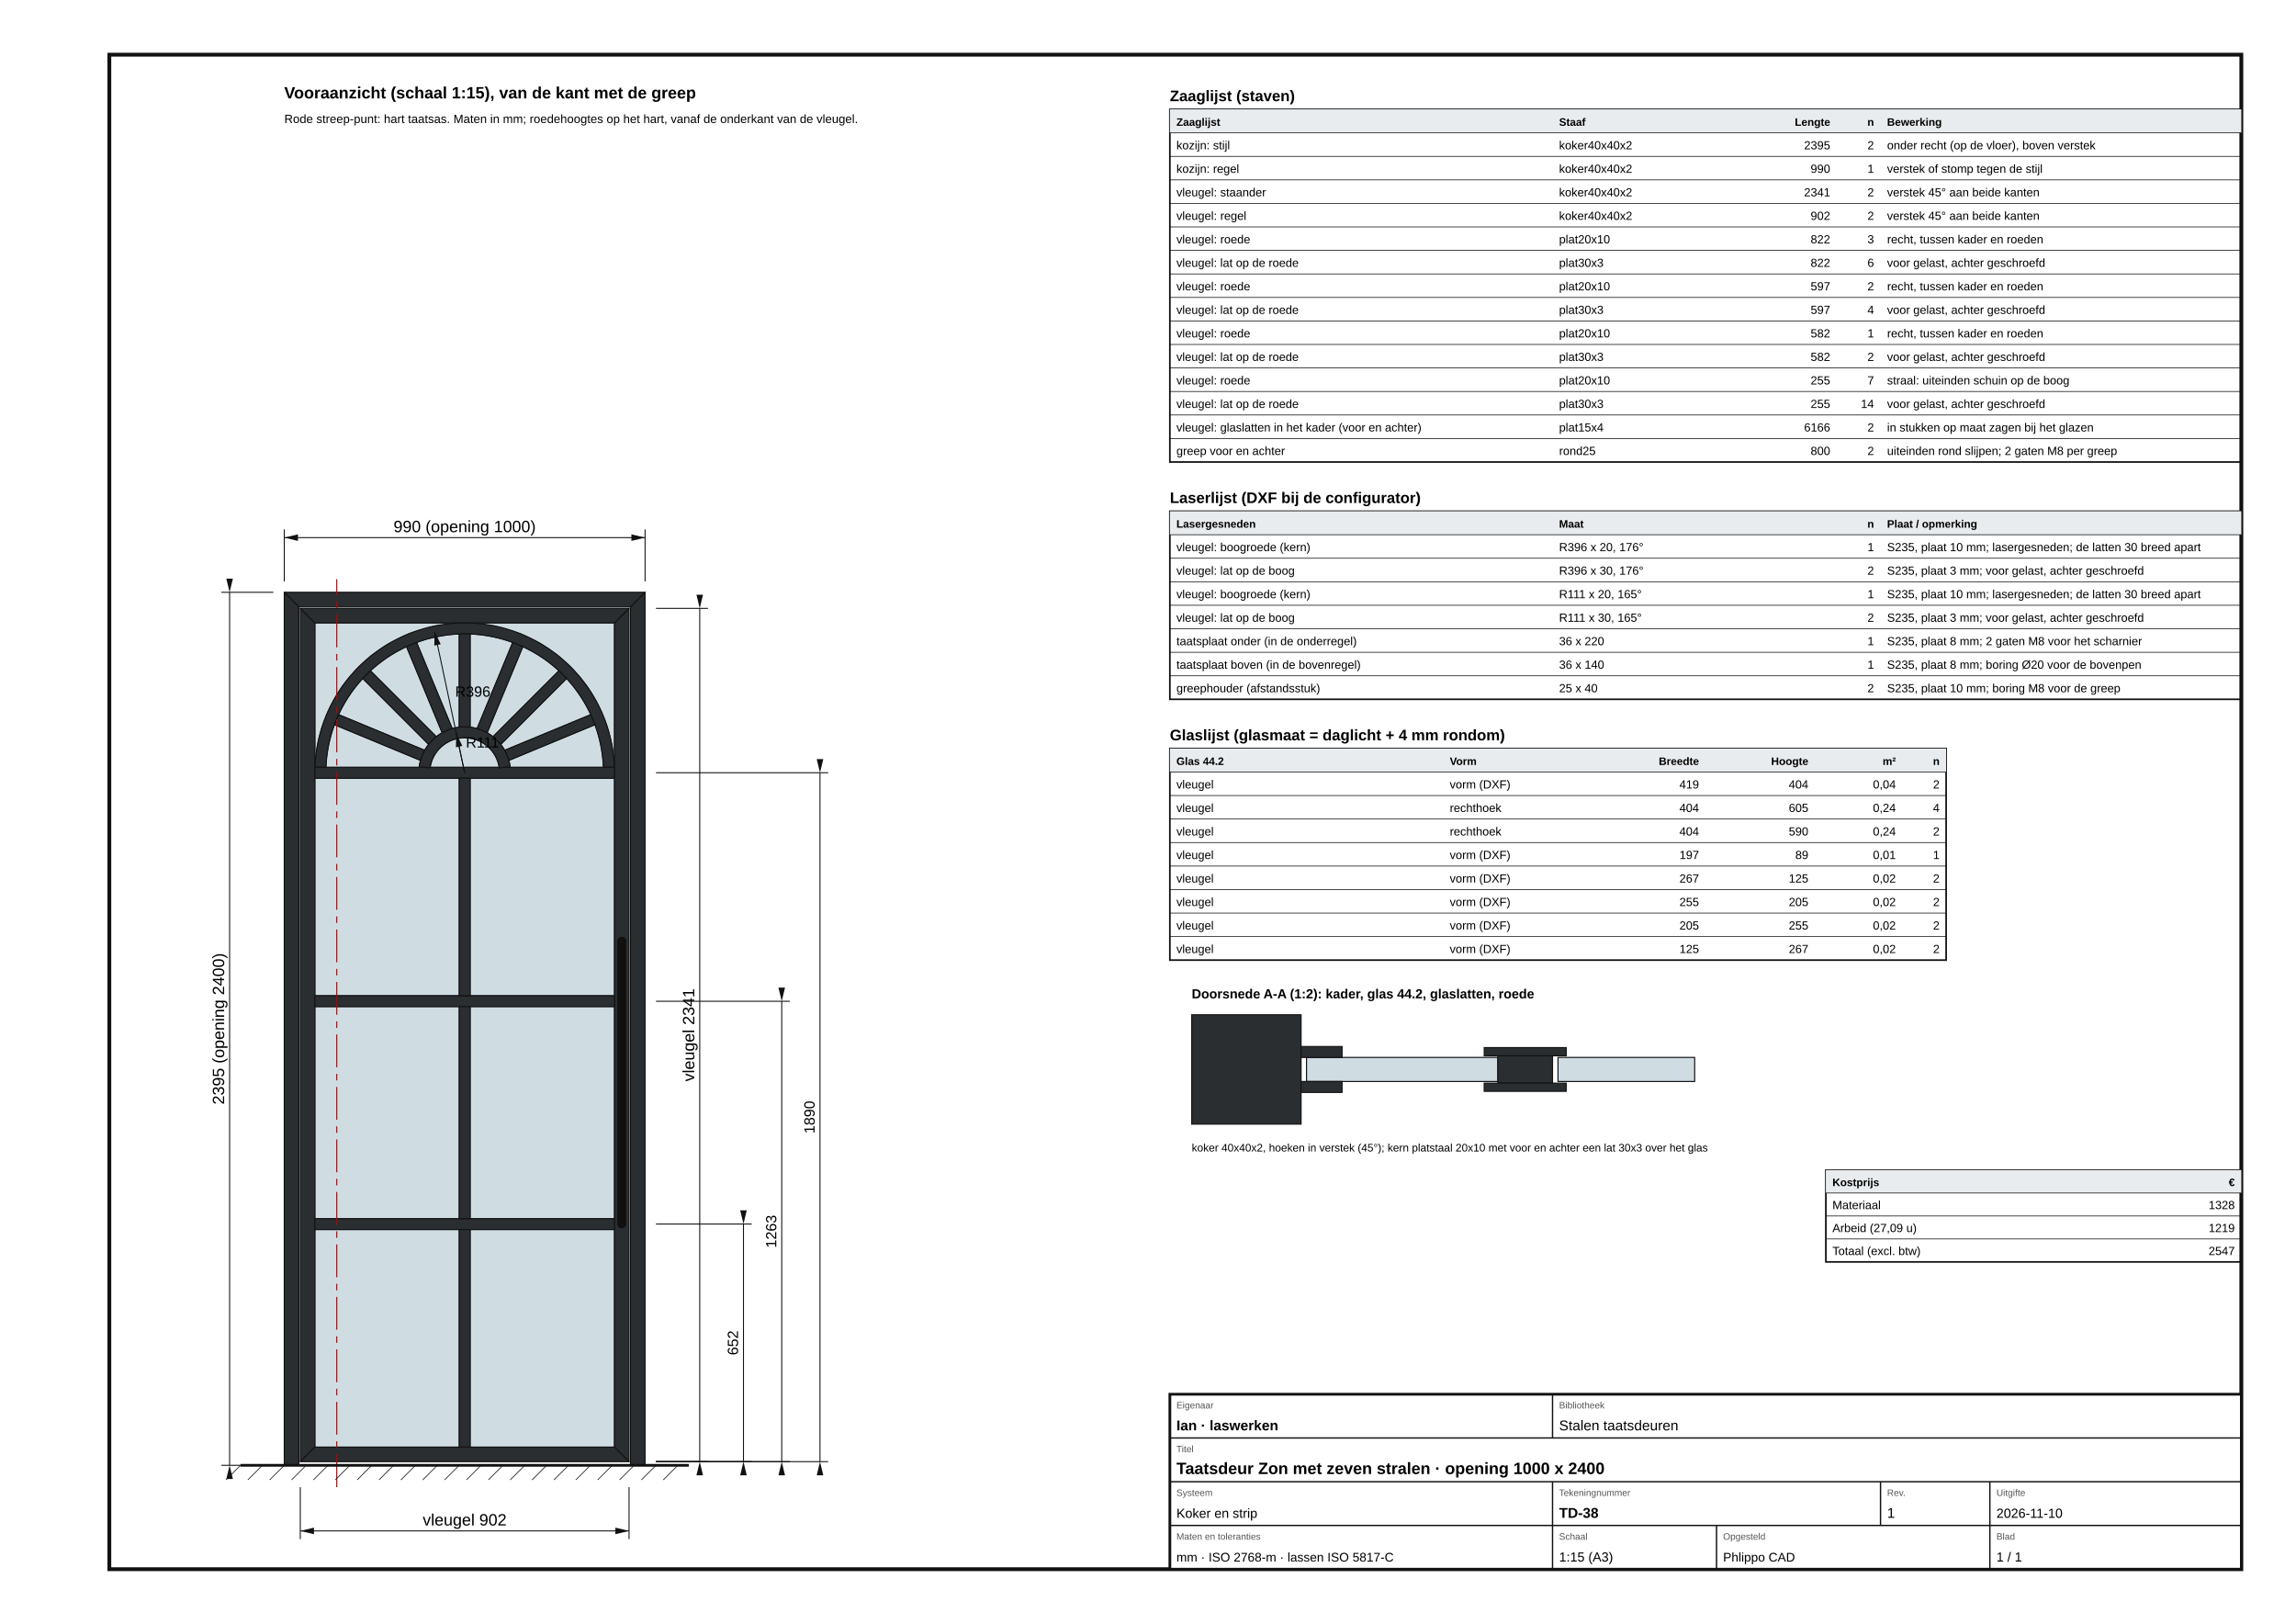
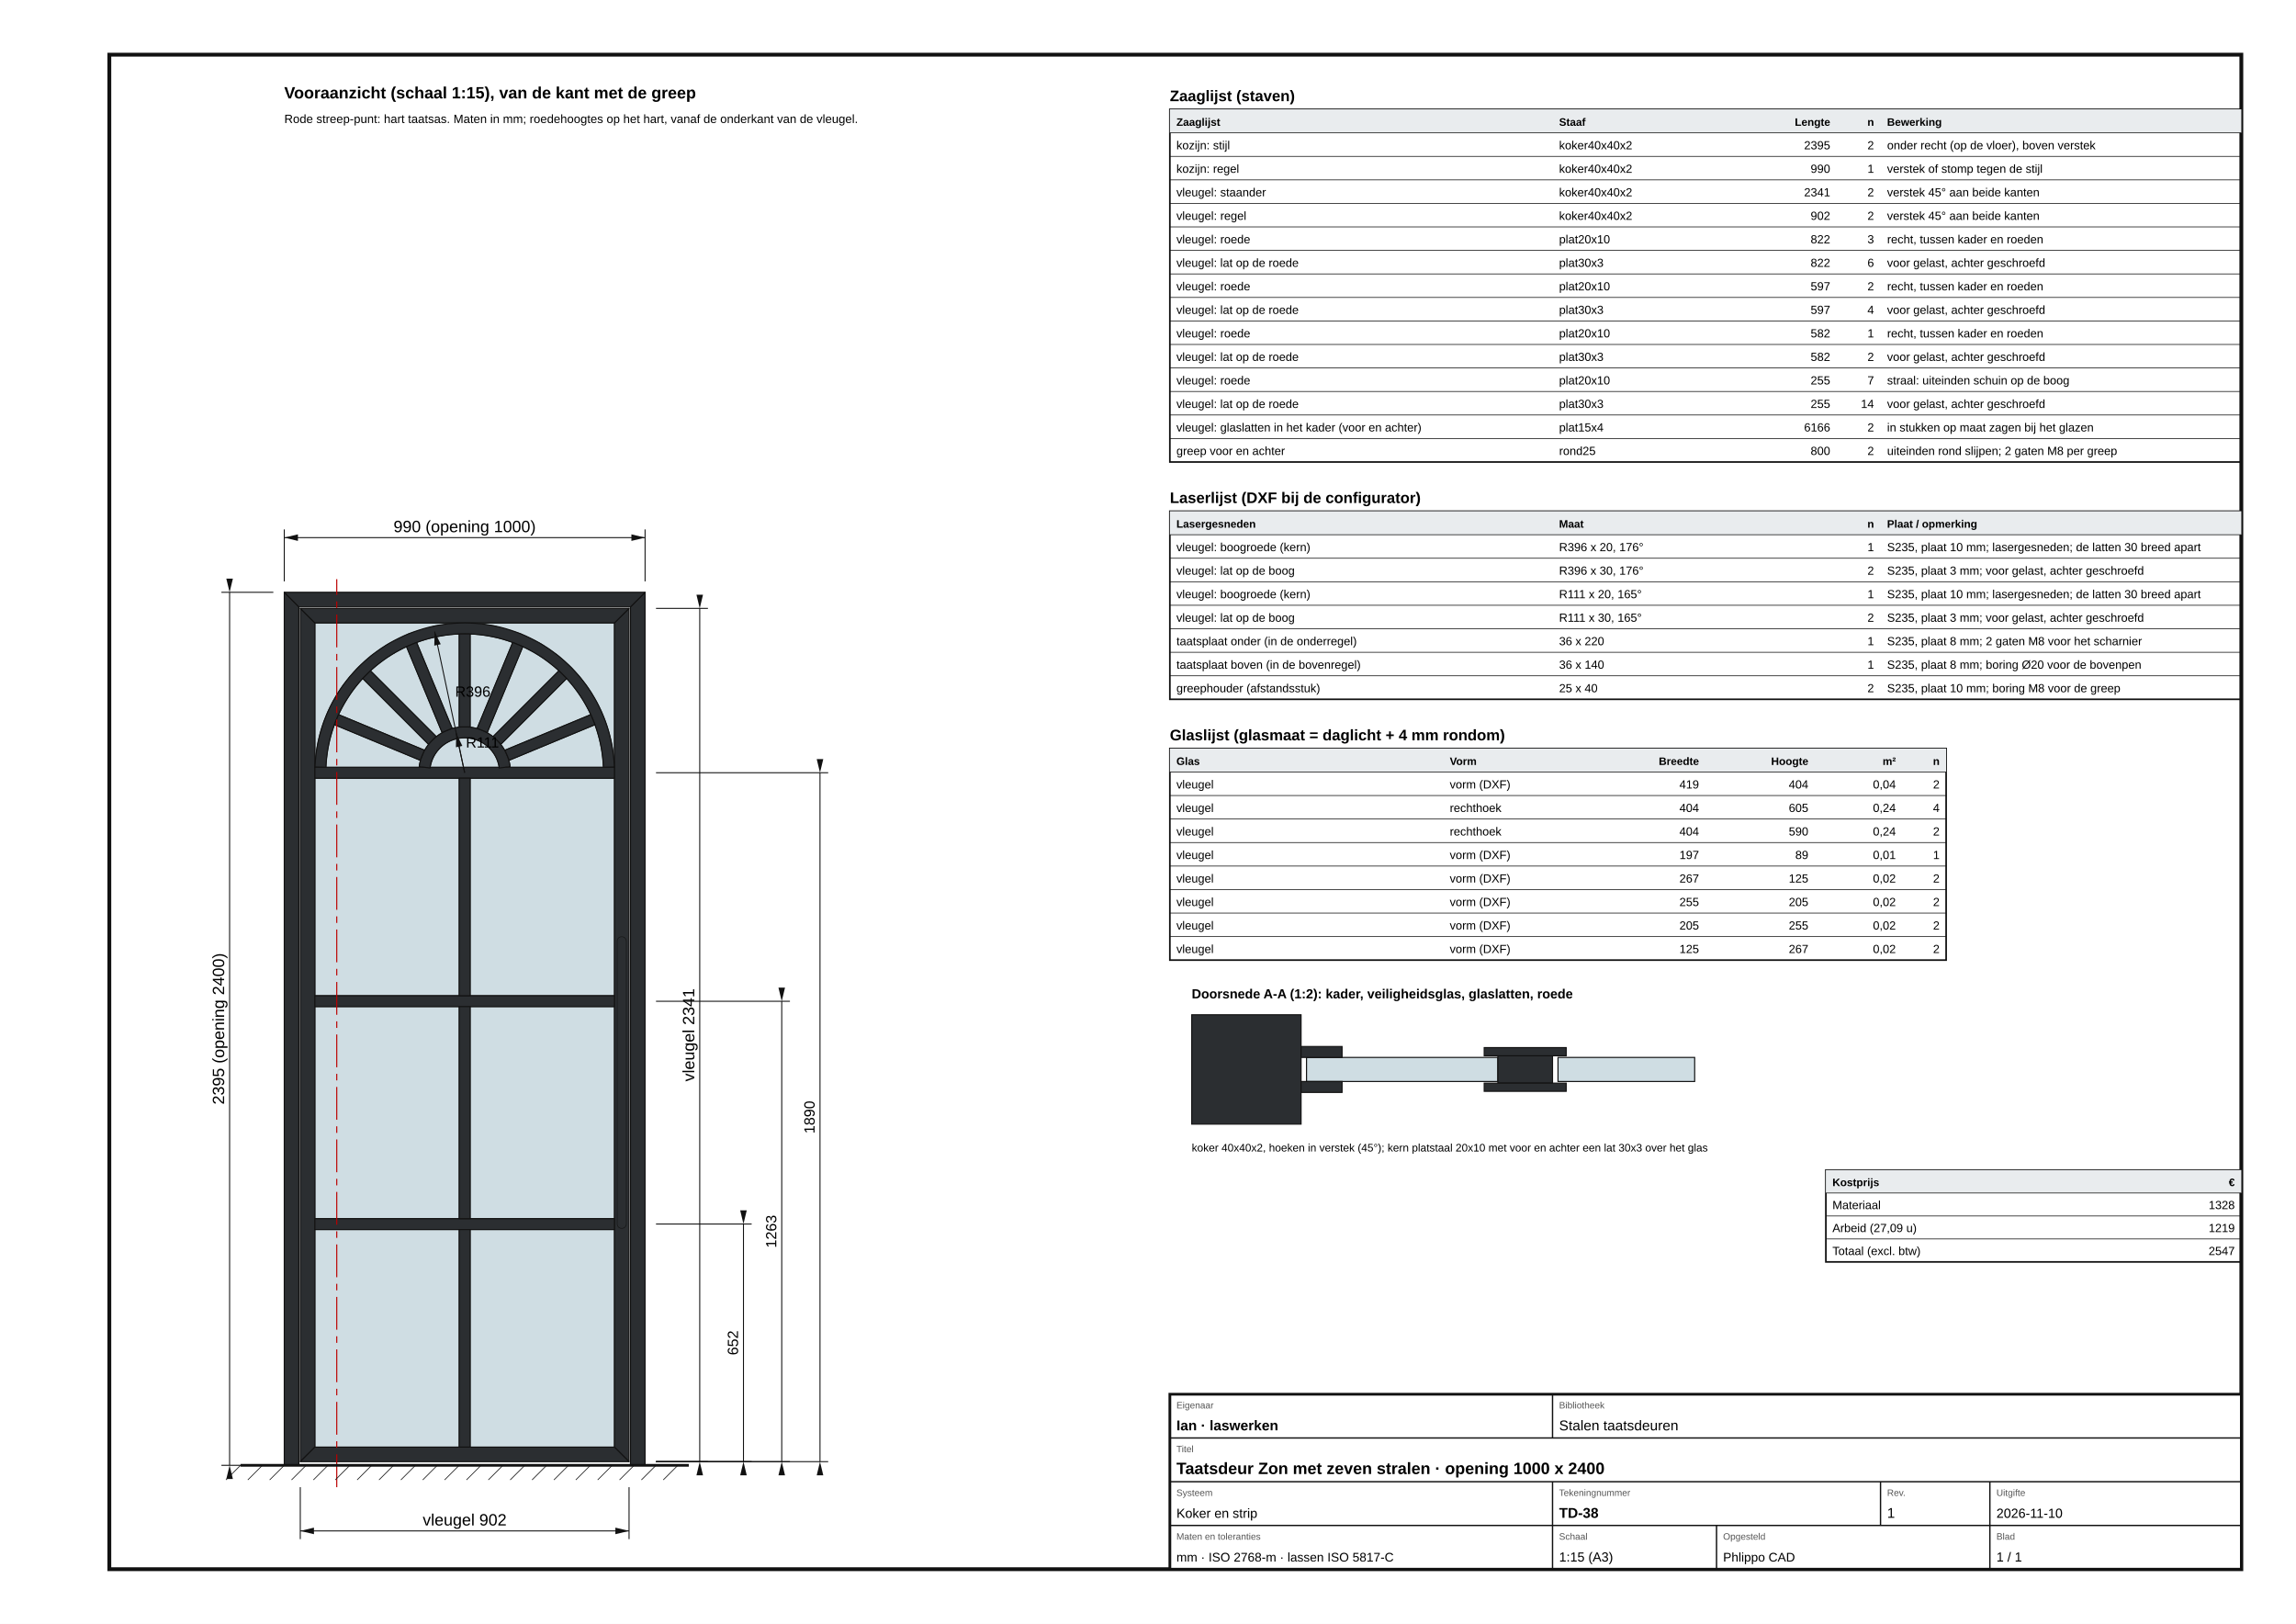
<svg xmlns="http://www.w3.org/2000/svg" viewBox="0 0 420 297" width="420mm" height="297mm" font-family="Arial, Helvetica, sans-serif">
  <rect width="420" height="297" fill="#fff" />
  <rect x="20" y="10" width="390" height="277" fill="none" stroke="#111" stroke-width="0.7" />
  <polygon points="57.6,140.33 57.62,140.33 57.89,137.35 57.91,137.23 57.93,137.1 57.95,136.97 57.97,136.83 58,136.68 58.03,136.52 58.06,136.34 58.09,136.16 58.13,135.96 58.18,135.74 58.23,135.51 58.28,135.26 58.35,134.99 58.42,134.69 58.5,134.36 58.6,134 58.71,133.6 58.85,133.16 59.01,132.67 59.2,132.12 59.43,131.5 59.71,130.79 60.06,130 60.49,129.08 61.05,128.03 61.76,126.81 62.7,125.41 63.95,123.79 65.63,121.96 67.88,119.94 70.9,117.84 74.82,115.89 79.63,114.47 85,113.93 57.6,113.93" fill="#cfdde3" stroke="#111" stroke-width="0.15" stroke-linejoin="round" />
  <polygon points="85,113.93 90.37,114.47 95.18,115.89 99.1,117.84 102.12,119.94 104.37,121.96 106.05,123.79 107.3,125.41 108.24,126.81 108.95,128.03 109.51,129.08 109.94,130 110.29,130.79 110.57,131.5 110.8,132.12 110.99,132.67 111.15,133.16 111.29,133.6 111.4,134 111.5,134.36 111.58,134.69 111.65,134.99 111.72,135.26 111.77,135.51 111.82,135.74 111.87,135.96 111.91,136.16 111.94,136.34 111.97,136.52 112,136.68 112.03,136.83 112.05,136.97 112.07,137.1 112.09,137.23 112.11,137.35 112.38,140.33 112.4,140.33 112.4,113.93" fill="#cfdde3" stroke="#111" stroke-width="0.15" stroke-linejoin="round" />
  <polygon points="57.6,264.67 84,264.67 84,224.89 57.6,224.89" fill="#cfdde3" stroke="#111" stroke-width="0.15" stroke-linejoin="round" />
  <polygon points="86,264.67 112.4,264.67 112.4,224.89 86,224.89" fill="#cfdde3" stroke="#111" stroke-width="0.15" stroke-linejoin="round" />
  <polygon points="57.6,222.89 84,222.89 84,184.11 57.6,184.11" fill="#cfdde3" stroke="#111" stroke-width="0.15" stroke-linejoin="round" />
  <polygon points="86,222.89 112.4,222.89 112.4,184.11 86,184.11" fill="#cfdde3" stroke="#111" stroke-width="0.15" stroke-linejoin="round" />
  <polygon points="57.6,182.11 84,182.11 84,142.33 57.6,142.33" fill="#cfdde3" stroke="#111" stroke-width="0.15" stroke-linejoin="round" />
  <polygon points="86,182.11 112.4,182.11 112.4,142.33 86,142.33" fill="#cfdde3" stroke="#111" stroke-width="0.15" stroke-linejoin="round" />
  <polygon points="90.36,137.85 90.27,137.71 90.17,137.58 90.07,137.44 89.97,137.31 89.86,137.18 89.75,137.06 89.64,136.93 89.52,136.81 89.4,136.7 89.28,136.58 89.15,136.47 89.02,136.37 88.89,136.26 88.76,136.16 88.62,136.07 88.48,135.97 88.34,135.88 88.2,135.8 88.05,135.72 87.9,135.64 87.75,135.56 87.6,135.49 87.45,135.43 87.29,135.37 87.13,135.31 86.98,135.25 86.82,135.2 86.65,135.16 86.49,135.12 86.33,135.08 86.16,135.05 86,135.02 85.83,135 85.67,134.98 85.5,134.96 85.33,134.95 85.17,134.94 85,134.94 84.83,134.94 84.67,134.95 84.5,134.96 84.33,134.98 84.17,135 84,135.02 83.84,135.05 83.67,135.08 83.51,135.12 83.35,135.16 83.18,135.2 83.02,135.25 82.87,135.31 82.71,135.37 82.55,135.43 82.4,135.49 82.25,135.56 82.1,135.64 81.95,135.72 81.8,135.8 81.66,135.88 81.52,135.97 81.38,136.07 81.24,136.16 81.11,136.26 80.98,136.37 80.85,136.47 80.72,136.58 80.6,136.7 80.48,136.81 80.36,136.93 80.25,137.06 80.14,137.18 80.03,137.31 79.93,137.44 79.83,137.58 79.73,137.71 79.64,137.85 79.55,137.99 79.46,138.14 79.38,138.28 79.3,138.43 79.23,138.58 79.16,138.73 79.09,138.89 79.03,139.04 78.97,139.2 78.92,139.36 78.87,139.52 78.83,139.68 78.78,139.84 78.75,140 78.72,140.17 78.69,140.33 91.31,140.33 91.28,140.17 91.25,140 91.22,139.84 91.17,139.68 91.13,139.52 91.08,139.36 91.03,139.2 90.97,139.04 90.91,138.89 90.84,138.73 90.77,138.58 90.7,138.43 90.62,138.28 90.54,138.14 90.45,137.99" fill="#cfdde3" stroke="#111" stroke-width="0.15" stroke-linejoin="round" />
  <polygon points="109.53,134.76 109.35,134.12 109.16,133.48 108.94,132.85 108.83,132.55 93.16,139.04 93.08,139.08 93.14,139.28 93.15,139.32 93.15,139.35 93.16,139.39 93.17,139.43 93.18,139.48 93.2,139.53 93.21,139.58 93.22,139.64 93.23,139.7 93.24,139.76 93.25,139.81 93.26,139.86 93.27,139.91 93.28,139.96 93.29,140 93.29,140.04 93.3,140.08 93.3,140.12 93.33,140.32 93.42,140.33 110.38,140.33 110.37,140 110.32,139.34 110.26,138.68 110.18,138.02 110.09,137.36 109.97,136.7 109.84,136.05 109.7,135.4" fill="#cfdde3" stroke="#111" stroke-width="0.15" stroke-linejoin="round" />
  <polygon points="105.93,126.95 105.55,126.4 105.15,125.87 104.74,125.35 104.31,124.84 103.88,124.34 103.65,124.1 91.66,136.09 91.61,136.16 91.73,136.32 91.75,136.35 91.78,136.38 91.8,136.42 91.83,136.45 91.85,136.49 91.88,136.53 91.91,136.57 91.94,136.62 91.98,136.67 92.01,136.72 92.04,136.77 92.07,136.81 92.1,136.86 92.12,136.9 92.15,136.93 92.17,136.97 92.19,137 92.21,137.03 92.31,137.21 92.4,137.19 108.06,130.7 107.93,130.4 107.63,129.8 107.32,129.21 107,128.63 106.66,128.06 106.3,127.5" fill="#cfdde3" stroke="#111" stroke-width="0.15" stroke-linejoin="round" />
  <polygon points="98.83,120.03 98.27,119.68 97.7,119.34 97.12,119.01 96.53,118.7 95.93,118.41 95.64,118.27 89.15,133.94 89.12,134.02 89.3,134.13 89.33,134.15 89.37,134.17 89.4,134.19 89.44,134.21 89.48,134.24 89.52,134.26 89.56,134.29 89.61,134.32 89.66,134.36 89.71,134.39 89.76,134.42 89.8,134.45 89.84,134.48 89.88,134.51 89.92,134.53 89.95,134.56 89.98,134.58 90.01,134.6 90.17,134.73 90.25,134.67 102.24,122.68 102,122.46 101.5,122.02 100.98,121.59 100.46,121.18 99.93,120.78 99.39,120.4" fill="#cfdde3" stroke="#111" stroke-width="0.15" stroke-linejoin="round" />
  <polygon points="89.63,116.36 88.97,116.25 88.32,116.15 87.66,116.07 86.99,116.01 86.33,115.97 86,115.96 86,132.91 86.01,133 86.22,133.03 86.25,133.04 86.29,133.04 86.33,133.05 86.37,133.05 86.42,133.06 86.47,133.07 86.52,133.08 86.58,133.09 86.64,133.1 86.7,133.11 86.75,133.13 86.81,133.14 86.85,133.15 86.9,133.16 86.94,133.17 86.98,133.18 87.02,133.19 87.05,133.2 87.25,133.25 87.3,133.17 93.79,117.5 93.48,117.39 92.85,117.18 92.21,116.98 91.57,116.8 90.93,116.64 90.28,116.49" fill="#cfdde3" stroke="#111" stroke-width="0.15" stroke-linejoin="round" />
  <polygon points="79.72,116.49 79.07,116.64 78.43,116.8 77.79,116.98 77.15,117.18 76.52,117.39 76.21,117.5 82.7,133.17 82.75,133.25 82.95,133.2 82.98,133.19 83.02,133.18 83.06,133.17 83.1,133.16 83.15,133.15 83.19,133.14 83.25,133.13 83.3,133.11 83.36,133.1 83.42,133.09 83.48,133.08 83.53,133.07 83.58,133.06 83.63,133.05 83.67,133.05 83.71,133.04 83.75,133.04 83.78,133.03 83.99,133 84,132.91 84,115.96 83.67,115.97 83.01,116.01 82.34,116.07 81.68,116.15 81.03,116.25 80.37,116.36" fill="#cfdde3" stroke="#111" stroke-width="0.15" stroke-linejoin="round" />
  <polygon points="70.61,120.4 70.07,120.78 69.54,121.18 69.02,121.59 68.5,122.02 68,122.46 67.76,122.68 79.75,134.67 79.83,134.73 79.99,134.6 80.02,134.58 80.05,134.56 80.08,134.53 80.12,134.51 80.16,134.48 80.2,134.45 80.24,134.42 80.29,134.39 80.34,134.36 80.39,134.32 80.44,134.29 80.48,134.26 80.52,134.24 80.56,134.21 80.6,134.19 80.63,134.17 80.67,134.15 80.7,134.13 80.88,134.02 80.85,133.94 74.36,118.27 74.07,118.41 73.47,118.7 72.88,119.01 72.3,119.34 71.73,119.68 71.17,120.03" fill="#cfdde3" stroke="#111" stroke-width="0.15" stroke-linejoin="round" />
  <polygon points="63.7,127.5 63.34,128.06 63,128.63 62.68,129.21 62.37,129.8 62.07,130.4 61.94,130.7 77.6,137.19 77.69,137.21 77.79,137.03 77.81,137 77.83,136.97 77.85,136.93 77.88,136.9 77.9,136.86 77.93,136.81 77.96,136.77 77.99,136.72 78.02,136.67 78.06,136.62 78.09,136.57 78.12,136.53 78.15,136.49 78.17,136.45 78.2,136.42 78.22,136.38 78.25,136.35 78.27,136.32 78.39,136.16 78.34,136.09 66.35,124.1 66.12,124.34 65.69,124.84 65.26,125.35 64.85,125.87 64.45,126.4 64.07,126.95" fill="#cfdde3" stroke="#111" stroke-width="0.15" stroke-linejoin="round" />
  <polygon points="60.03,136.7 59.91,137.36 59.82,138.02 59.74,138.68 59.68,139.34 59.63,140 59.62,140.33 76.58,140.33 76.67,140.32 76.7,140.12 76.7,140.08 76.71,140.04 76.71,140 76.72,139.96 76.73,139.91 76.74,139.86 76.75,139.81 76.76,139.76 76.77,139.7 76.78,139.64 76.79,139.58 76.8,139.53 76.82,139.48 76.83,139.43 76.84,139.39 76.85,139.35 76.85,139.32 76.86,139.28 76.92,139.08 76.84,139.04 61.17,132.55 61.06,132.85 60.84,133.48 60.65,134.12 60.47,134.76 60.3,135.4 60.16,136.05" fill="#cfdde3" stroke="#111" stroke-width="0.15" stroke-linejoin="round" />
  <polygon points="52,268 52,108.33 54.67,111 54.67,268" fill="#2b2e31" stroke="#111" stroke-width="0.2" stroke-linejoin="round" />
  <polygon points="115.33,268 115.33,111 118,108.33 118,268" fill="#2b2e31" stroke="#111" stroke-width="0.2" stroke-linejoin="round" />
  <polygon points="52,108.33 118,108.33 115.33,111 54.67,111" fill="#2b2e31" stroke="#111" stroke-width="0.2" stroke-linejoin="round" />
  <polygon points="54.93,267.33 54.93,111.27 57.6,113.93 57.6,264.67" fill="#2b2e31" stroke="#111" stroke-width="0.2" stroke-linejoin="round" />
  <polygon points="112.4,264.67 112.4,113.93 115.07,111.27 115.07,267.33" fill="#2b2e31" stroke="#111" stroke-width="0.2" stroke-linejoin="round" />
  <polygon points="57.6,264.67 112.4,264.67 115.07,267.33 54.93,267.33" fill="#2b2e31" stroke="#111" stroke-width="0.2" stroke-linejoin="round" />
  <polygon points="54.93,111.27 115.07,111.27 112.4,113.93 57.6,113.93" fill="#2b2e31" stroke="#111" stroke-width="0.2" stroke-linejoin="round" />
  <polygon points="112.38,140.3 112.33,139.34 112.24,138.39 112.12,137.44 111.97,136.5 111.79,135.57 111.57,134.64 111.32,133.71 111.04,132.8 110.73,131.9 110.38,131.01 110.01,130.13 109.6,129.27 109.17,128.42 108.7,127.59 108.21,126.77 107.69,125.97 107.14,125.19 106.56,124.43 105.96,123.69 105.33,122.97 104.68,122.27 104,121.6 103.31,120.95 102.58,120.32 101.84,119.72 101.08,119.15 100.3,118.6 99.49,118.08 98.68,117.59 97.84,117.13 96.99,116.7 96.12,116.29 95.25,115.92 94.35,115.58 93.45,115.27 92.54,114.99 91.62,114.74 90.69,114.53 89.75,114.35 88.81,114.2 87.86,114.08 86.91,114 85.95,113.95 85,113.93 84.05,113.95 83.09,114 82.14,114.08 81.19,114.2 80.25,114.35 79.31,114.53 78.38,114.74 77.46,114.99 76.55,115.27 75.65,115.58 74.75,115.92 73.88,116.29 73.01,116.7 72.16,117.13 71.32,117.59 70.51,118.08 69.7,118.6 68.92,119.15 68.16,119.72 67.42,120.32 66.69,120.95 66,121.6 65.32,122.27 64.67,122.97 64.04,123.69 63.44,124.43 62.86,125.19 62.31,125.97 61.79,126.77 61.3,127.59 60.83,128.42 60.4,129.27 59.99,130.13 59.62,131.01 59.27,131.9 58.96,132.8 58.68,133.71 58.43,134.64 58.21,135.57 58.03,136.5 57.88,137.44 57.76,138.39 57.67,139.34 57.62,140.3 59.62,140.37 59.67,139.49 59.75,138.61 59.86,137.73 60,136.85 60.17,135.99 60.37,135.13 60.6,134.27 60.86,133.43 61.15,132.59 61.47,131.76 61.82,130.95 62.19,130.15 62.6,129.36 63.03,128.59 63.49,127.83 63.97,127.09 64.48,126.37 65.01,125.66 65.57,124.97 66.15,124.31 66.76,123.66 67.38,123.04 68.03,122.43 68.7,121.85 69.39,121.3 70.1,120.77 70.82,120.26 71.56,119.78 72.32,119.32 73.1,118.9 73.89,118.49 74.69,118.12 75.5,117.78 76.33,117.46 77.17,117.17 78.01,116.91 78.87,116.68 79.73,116.49 80.6,116.32 81.47,116.18 82.35,116.07 83.23,115.99 84.12,115.95 85,115.93 85.88,115.95 86.77,115.99 87.65,116.07 88.53,116.18 89.4,116.32 90.27,116.49 91.13,116.68 91.99,116.91 92.83,117.17 93.67,117.46 94.5,117.78 95.31,118.12 96.11,118.49 96.9,118.9 97.68,119.32 98.44,119.78 99.18,120.26 99.9,120.77 100.61,121.3 101.3,121.85 101.97,122.43 102.62,123.04 103.24,123.66 103.85,124.31 104.43,124.97 104.99,125.66 105.52,126.37 106.03,127.09 106.51,127.83 106.97,128.59 107.4,129.36 107.81,130.15 108.18,130.95 108.53,131.76 108.85,132.59 109.14,133.43 109.4,134.27 109.63,135.13 109.83,135.99 110,136.85 110.14,137.73 110.25,138.61 110.33,139.49 110.38,140.37" fill="#2b2e31" stroke="#111" stroke-width="0.2" stroke-linejoin="round" />
  <polygon points="57.6,140.33 112.4,140.33 112.4,142.33 57.6,142.33" fill="#2b2e31" stroke="#111" stroke-width="0.2" stroke-linejoin="round" />
  <polygon points="57.6,222.89 112.4,222.89 112.4,224.89 57.6,224.89" fill="#2b2e31" stroke="#111" stroke-width="0.2" stroke-linejoin="round" />
  <polygon points="57.6,182.11 112.4,182.11 112.4,184.11 57.6,184.11" fill="#2b2e31" stroke="#111" stroke-width="0.2" stroke-linejoin="round" />
  <polygon points="84,264.67 84,224.89 86,224.89 86,264.67" fill="#2b2e31" stroke="#111" stroke-width="0.2" stroke-linejoin="round" />
  <polygon points="84,222.89 84,184.11 86,184.11 86,222.89" fill="#2b2e31" stroke="#111" stroke-width="0.2" stroke-linejoin="round" />
  <polygon points="84,182.11 84,142.33 86,142.33 86,182.11" fill="#2b2e31" stroke="#111" stroke-width="0.2" stroke-linejoin="round" />
  <polygon points="93.31,140.2 93.27,139.91 93.22,139.63 93.15,139.34 93.08,139.06 93,138.78 92.9,138.51 92.8,138.24 92.69,137.97 92.57,137.71 92.44,137.45 92.3,137.19 92.15,136.94 92,136.7 91.83,136.46 91.66,136.23 91.48,136 91.29,135.78 91.09,135.56 90.89,135.36 90.68,135.16 90.46,134.96 90.24,134.78 90.01,134.6 89.77,134.43 89.53,134.27 89.29,134.12 89.03,133.97 88.78,133.84 88.52,133.71 88.25,133.6 87.98,133.49 87.71,133.39 87.43,133.3 87.15,133.22 86.87,133.15 86.59,133.09 86.3,133.04 86.01,133 85.72,132.97 85.44,132.95 85.15,132.94 84.85,132.94 84.56,132.95 84.28,132.97 83.99,133 83.7,133.04 83.41,133.09 83.13,133.15 82.85,133.22 82.57,133.3 82.29,133.39 82.02,133.49 81.75,133.6 81.48,133.71 81.22,133.84 80.97,133.97 80.71,134.12 80.47,134.27 80.23,134.43 79.99,134.6 79.76,134.78 79.54,134.96 79.32,135.16 79.11,135.36 78.91,135.56 78.71,135.78 78.52,136 78.34,136.23 78.17,136.46 78,136.7 77.85,136.94 77.7,137.19 77.56,137.45 77.43,137.71 77.31,137.97 77.2,138.24 77.1,138.51 77,138.78 76.92,139.06 76.85,139.34 76.78,139.63 76.73,139.91 76.69,140.2 78.67,140.47 78.7,140.25 78.74,140.03 78.79,139.82 78.85,139.6 78.91,139.39 78.98,139.18 79.06,138.98 79.14,138.77 79.24,138.57 79.33,138.37 79.44,138.18 79.55,137.99 79.67,137.8 79.8,137.62 79.93,137.44 80.07,137.27 80.21,137.1 80.36,136.94 80.51,136.78 80.67,136.63 80.84,136.48 81.01,136.34 81.18,136.21 81.36,136.08 81.55,135.95 81.74,135.84 81.93,135.73 82.12,135.63 82.32,135.53 82.52,135.44 82.73,135.36 82.94,135.28 83.15,135.22 83.36,135.16 83.58,135.1 83.79,135.06 84.01,135.02 84.23,134.99 84.45,134.97 84.67,134.95 84.89,134.94 85.11,134.94 85.33,134.95 85.55,134.97 85.77,134.99 85.99,135.02 86.21,135.06 86.42,135.1 86.64,135.16 86.85,135.22 87.06,135.28 87.27,135.36 87.48,135.44 87.68,135.53 87.88,135.63 88.07,135.73 88.26,135.84 88.45,135.95 88.64,136.08 88.82,136.21 88.99,136.34 89.16,136.48 89.33,136.63 89.49,136.78 89.64,136.94 89.79,137.1 89.93,137.27 90.07,137.44 90.2,137.62 90.33,137.8 90.45,137.99 90.56,138.18 90.67,138.37 90.76,138.57 90.86,138.77 90.94,138.98 91.02,139.18 91.09,139.39 91.15,139.6 91.21,139.82 91.26,140.03 91.3,140.25 91.33,140.47" fill="#2b2e31" stroke="#111" stroke-width="0.2" stroke-linejoin="round" />
  <polygon points="92.37,137.2 108.07,130.7 108.83,132.54 93.14,139.05" fill="#2b2e31" stroke="#111" stroke-width="0.2" stroke-linejoin="round" />
  <polygon points="90.23,134.69 102.24,122.68 103.65,124.09 91.64,136.11" fill="#2b2e31" stroke="#111" stroke-width="0.2" stroke-linejoin="round" />
  <polygon points="87.29,133.2 93.79,117.5 95.64,118.27 89.14,133.96" fill="#2b2e31" stroke="#111" stroke-width="0.2" stroke-linejoin="round" />
  <polygon points="84,132.94 84,115.95 86,115.95 86,132.94" fill="#2b2e31" stroke="#111" stroke-width="0.2" stroke-linejoin="round" />
  <polygon points="80.86,133.96 74.36,118.27 76.21,117.5 82.71,133.2" fill="#2b2e31" stroke="#111" stroke-width="0.2" stroke-linejoin="round" />
  <polygon points="78.36,136.11 66.35,124.09 67.76,122.68 79.77,134.69" fill="#2b2e31" stroke="#111" stroke-width="0.2" stroke-linejoin="round" />
  <polygon points="76.86,139.05 61.17,132.54 61.93,130.7 77.63,137.2" fill="#2b2e31" stroke="#111" stroke-width="0.2" stroke-linejoin="round" />
  <line x1="61.6" y1="272" x2="61.6" y2="105.93" stroke="#b00" stroke-width="0.2" stroke-dasharray="6 1.2 1.2 1.2" />
-   <rect x="112.9" y="171.33" width="1.67" height="53.33" rx="0.8" fill="#111" stroke="none" />
+   <rect x="112.9" y="171.33" width="1.67" height="53.33" rx="0.8" fill="#2b2e31" stroke="#111" stroke-width="0.1" />
  <line x1="44" y1="268" x2="126" y2="268" stroke="#111" stroke-width="0.5" />
  <line x1="44" y1="268" x2="41.33" y2="270.67" stroke="#111" stroke-width="0.13" />
  <line x1="48" y1="268" x2="45.33" y2="270.67" stroke="#111" stroke-width="0.13" />
  <line x1="52" y1="268" x2="49.33" y2="270.67" stroke="#111" stroke-width="0.13" />
  <line x1="56" y1="268" x2="53.33" y2="270.67" stroke="#111" stroke-width="0.13" />
  <line x1="60" y1="268" x2="57.33" y2="270.67" stroke="#111" stroke-width="0.13" />
  <line x1="64" y1="268" x2="61.33" y2="270.67" stroke="#111" stroke-width="0.13" />
  <line x1="68" y1="268" x2="65.33" y2="270.67" stroke="#111" stroke-width="0.13" />
  <line x1="72" y1="268" x2="69.33" y2="270.67" stroke="#111" stroke-width="0.13" />
  <line x1="76" y1="268" x2="73.33" y2="270.67" stroke="#111" stroke-width="0.13" />
  <line x1="80" y1="268" x2="77.33" y2="270.67" stroke="#111" stroke-width="0.13" />
  <line x1="84" y1="268" x2="81.33" y2="270.67" stroke="#111" stroke-width="0.13" />
  <line x1="88" y1="268" x2="85.33" y2="270.67" stroke="#111" stroke-width="0.13" />
  <line x1="92" y1="268" x2="89.33" y2="270.67" stroke="#111" stroke-width="0.13" />
  <line x1="96" y1="268" x2="93.33" y2="270.67" stroke="#111" stroke-width="0.13" />
  <line x1="100" y1="268" x2="97.33" y2="270.67" stroke="#111" stroke-width="0.13" />
  <line x1="104" y1="268" x2="101.33" y2="270.67" stroke="#111" stroke-width="0.13" />
  <line x1="108" y1="268" x2="105.33" y2="270.67" stroke="#111" stroke-width="0.13" />
  <line x1="112" y1="268" x2="109.33" y2="270.67" stroke="#111" stroke-width="0.13" />
  <line x1="116" y1="268" x2="113.33" y2="270.67" stroke="#111" stroke-width="0.13" />
  <line x1="120" y1="268" x2="117.33" y2="270.67" stroke="#111" stroke-width="0.13" />
  <line x1="124" y1="268" x2="121.33" y2="270.67" stroke="#111" stroke-width="0.13" />
  <line x1="52" y1="106.33" x2="52" y2="96.83" stroke="#111" stroke-width="0.18" />
  <line x1="118" y1="106.33" x2="118" y2="96.83" stroke="#111" stroke-width="0.18" />
  <line x1="52" y1="98.33" x2="118" y2="98.33" stroke="#111" stroke-width="0.18" />
  <polygon points="52,98.33 54.5,98.93 54.5,97.73" fill="#111" />
  <polygon points="118,98.33 115.5,97.73 115.5,98.93" fill="#111" />
  <text x="85" y="97.33" font-size="3" text-anchor="middle">990 (opening 1000)</text>
  <line x1="50" y1="268" x2="40.5" y2="268" stroke="#111" stroke-width="0.18" />
  <line x1="50" y1="108.33" x2="40.5" y2="108.33" stroke="#111" stroke-width="0.18" />
  <line x1="42" y1="268" x2="42" y2="108.33" stroke="#111" stroke-width="0.18" />
  <polygon points="42,268 41.4,270.5 42.6,270.5" fill="#111" />
  <polygon points="42,108.33 42.6,105.83 41.4,105.83" fill="#111" />
  <text x="41" y="188.17" font-size="3" text-anchor="middle" transform="rotate(-90 41 188.17)">2395 (opening 2400)</text>
  <line x1="54.93" y1="272" x2="54.93" y2="281.5" stroke="#111" stroke-width="0.18" />
  <line x1="115.07" y1="272" x2="115.07" y2="281.5" stroke="#111" stroke-width="0.18" />
  <line x1="54.93" y1="280" x2="115.07" y2="280" stroke="#111" stroke-width="0.18" />
  <polygon points="54.93,280 57.43,280.6 57.43,279.4" fill="#111" />
  <polygon points="115.07,280 112.57,279.4 112.57,280.6" fill="#111" />
  <text x="85" y="279" font-size="3" text-anchor="middle">vleugel 902</text>
  <line x1="120" y1="267.33" x2="129.5" y2="267.33" stroke="#111" stroke-width="0.18" />
  <line x1="120" y1="111.27" x2="129.5" y2="111.27" stroke="#111" stroke-width="0.18" />
  <line x1="128" y1="267.33" x2="128" y2="111.27" stroke="#111" stroke-width="0.18" />
  <polygon points="128,267.33 127.4,269.83 128.6,269.83" fill="#111" />
  <polygon points="128,111.27 128.6,108.77 127.4,108.77" fill="#111" />
  <text x="127" y="189.3" font-size="3" text-anchor="middle" transform="rotate(-90 127 189.3)">vleugel 2341</text>
  <line x1="120" y1="267.33" x2="137.5" y2="267.33" stroke="#111" stroke-width="0.18" />
  <line x1="120" y1="223.87" x2="137.5" y2="223.87" stroke="#111" stroke-width="0.18" />
  <line x1="136" y1="267.33" x2="136" y2="223.87" stroke="#111" stroke-width="0.18" />
  <polygon points="136,267.33 135.4,269.83 136.6,269.83" fill="#111" />
  <polygon points="136,223.87 136.6,221.37 135.4,221.37" fill="#111" />
  <text x="135" y="245.6" font-size="2.7" text-anchor="middle" transform="rotate(-90 135 245.6)">652</text>
  <line x1="120" y1="267.33" x2="144.5" y2="267.33" stroke="#111" stroke-width="0.18" />
  <line x1="120" y1="183.13" x2="144.5" y2="183.13" stroke="#111" stroke-width="0.18" />
  <line x1="143" y1="267.33" x2="143" y2="183.13" stroke="#111" stroke-width="0.18" />
  <polygon points="143,267.33 142.4,269.83 143.6,269.83" fill="#111" />
  <polygon points="143,183.13 143.6,180.63 142.4,180.63" fill="#111" />
  <text x="142" y="225.23" font-size="2.7" text-anchor="middle" transform="rotate(-90 142 225.23)">1263</text>
  <line x1="120" y1="267.33" x2="151.5" y2="267.33" stroke="#111" stroke-width="0.18" />
  <line x1="120" y1="141.33" x2="151.5" y2="141.33" stroke="#111" stroke-width="0.18" />
  <line x1="150" y1="267.33" x2="150" y2="141.33" stroke="#111" stroke-width="0.18" />
  <polygon points="150,267.33 149.4,269.83 150.6,269.83" fill="#111" />
  <polygon points="150,141.33 150.6,138.83 149.4,138.83" fill="#111" />
  <text x="149" y="204.33" font-size="2.7" text-anchor="middle" transform="rotate(-90 149 204.33)">1890</text>
  <line x1="85" y1="141.33" x2="79.51" y2="115.51" stroke="#111" stroke-width="0.18" />
  <polygon points="79.51,115.51 79.44,118.08 80.62,117.83" fill="#111" />
  <text x="83.26" y="127.42" font-size="2.7">R396</text>
  <line x1="85" y1="141.33" x2="83.46" y2="134.1" stroke="#111" stroke-width="0.18" />
  <polygon points="83.46,134.1 83.4,136.67 84.57,136.42" fill="#111" />
  <text x="85.23" y="136.72" font-size="2.7">R111</text>
  <text x="52" y="18" font-size="3" font-weight="700">Vooraanzicht (schaal 1:15), van de kant met de greep</text>
  <text x="52" y="22.5" font-size="2.2">Rode streep-punt: hart taatsas. Maten in mm; roedehoogtes op het hart, vanaf de onderkant van de vleugel.</text>
  <text x="214" y="18.5" font-size="2.8" font-weight="700">Zaaglijst (staven)</text>
  <rect x="214" y="20" width="196" height="64.5" fill="none" stroke="#111" stroke-width="0.3" />
  <rect x="214" y="20" width="196" height="4.3" fill="#e9ecee" stroke="none" />
  <text x="215.2" y="23.01" font-size="1.978" font-weight="700">Zaaglijst</text>
  <text x="285.2" y="23.01" font-size="1.978" font-weight="700">Staaf</text>
  <text x="334.8" y="23.01" font-size="1.978" text-anchor="end" font-weight="700">Lengte</text>
  <text x="342.8" y="23.01" font-size="1.978" text-anchor="end" font-weight="700">n</text>
  <text x="345.2" y="23.01" font-size="1.978" font-weight="700">Bewerking</text>
  <line x1="214" y1="24.3" x2="410" y2="24.3" stroke="#111" stroke-width="0.13" />
  <text x="215.2" y="27.31" font-size="2.15">kozijn: stijl</text>
  <text x="285.2" y="27.31" font-size="2.15">koker40x40x2</text>
  <text x="334.8" y="27.31" font-size="2.15" text-anchor="end">2395</text>
  <text x="342.8" y="27.31" font-size="2.15" text-anchor="end">2</text>
  <text x="345.2" y="27.31" font-size="2.15">onder recht (op de vloer), boven verstek</text>
  <line x1="214" y1="28.6" x2="410" y2="28.6" stroke="#111" stroke-width="0.13" />
  <text x="215.2" y="31.61" font-size="2.15">kozijn: regel</text>
  <text x="285.2" y="31.61" font-size="2.15">koker40x40x2</text>
  <text x="334.8" y="31.61" font-size="2.15" text-anchor="end">990</text>
  <text x="342.8" y="31.61" font-size="2.15" text-anchor="end">1</text>
  <text x="345.2" y="31.61" font-size="2.15">verstek of stomp tegen de stijl</text>
  <line x1="214" y1="32.9" x2="410" y2="32.9" stroke="#111" stroke-width="0.13" />
  <text x="215.2" y="35.91" font-size="2.15">vleugel: staander</text>
  <text x="285.2" y="35.91" font-size="2.15">koker40x40x2</text>
  <text x="334.8" y="35.91" font-size="2.15" text-anchor="end">2341</text>
  <text x="342.8" y="35.91" font-size="2.15" text-anchor="end">2</text>
  <text x="345.2" y="35.91" font-size="2.15">verstek 45° aan beide kanten</text>
  <line x1="214" y1="37.2" x2="410" y2="37.2" stroke="#111" stroke-width="0.13" />
  <text x="215.2" y="40.21" font-size="2.15">vleugel: regel</text>
  <text x="285.2" y="40.21" font-size="2.15">koker40x40x2</text>
  <text x="334.8" y="40.21" font-size="2.15" text-anchor="end">902</text>
  <text x="342.8" y="40.21" font-size="2.15" text-anchor="end">2</text>
  <text x="345.2" y="40.21" font-size="2.15">verstek 45° aan beide kanten</text>
  <line x1="214" y1="41.5" x2="410" y2="41.5" stroke="#111" stroke-width="0.13" />
  <text x="215.2" y="44.51" font-size="2.15">vleugel: roede</text>
  <text x="285.2" y="44.51" font-size="2.15">plat20x10</text>
  <text x="334.8" y="44.51" font-size="2.15" text-anchor="end">822</text>
  <text x="342.8" y="44.51" font-size="2.15" text-anchor="end">3</text>
  <text x="345.2" y="44.51" font-size="2.15">recht, tussen kader en roeden</text>
  <line x1="214" y1="45.8" x2="410" y2="45.8" stroke="#111" stroke-width="0.13" />
  <text x="215.2" y="48.81" font-size="2.15">vleugel: lat op de roede</text>
  <text x="285.2" y="48.81" font-size="2.15">plat30x3</text>
  <text x="334.8" y="48.81" font-size="2.15" text-anchor="end">822</text>
  <text x="342.8" y="48.81" font-size="2.15" text-anchor="end">6</text>
  <text x="345.2" y="48.81" font-size="2.15">voor gelast, achter geschroefd</text>
  <line x1="214" y1="50.1" x2="410" y2="50.1" stroke="#111" stroke-width="0.13" />
  <text x="215.2" y="53.11" font-size="2.15">vleugel: roede</text>
  <text x="285.2" y="53.11" font-size="2.15">plat20x10</text>
  <text x="334.8" y="53.11" font-size="2.15" text-anchor="end">597</text>
  <text x="342.8" y="53.11" font-size="2.15" text-anchor="end">2</text>
  <text x="345.2" y="53.11" font-size="2.15">recht, tussen kader en roeden</text>
  <line x1="214" y1="54.4" x2="410" y2="54.4" stroke="#111" stroke-width="0.13" />
  <text x="215.2" y="57.41" font-size="2.15">vleugel: lat op de roede</text>
  <text x="285.2" y="57.41" font-size="2.15">plat30x3</text>
  <text x="334.8" y="57.41" font-size="2.15" text-anchor="end">597</text>
  <text x="342.8" y="57.41" font-size="2.15" text-anchor="end">4</text>
  <text x="345.2" y="57.41" font-size="2.15">voor gelast, achter geschroefd</text>
  <line x1="214" y1="58.7" x2="410" y2="58.7" stroke="#111" stroke-width="0.13" />
  <text x="215.2" y="61.71" font-size="2.15">vleugel: roede</text>
  <text x="285.2" y="61.71" font-size="2.15">plat20x10</text>
  <text x="334.8" y="61.71" font-size="2.15" text-anchor="end">582</text>
  <text x="342.8" y="61.71" font-size="2.15" text-anchor="end">1</text>
  <text x="345.2" y="61.71" font-size="2.15">recht, tussen kader en roeden</text>
  <line x1="214" y1="63" x2="410" y2="63" stroke="#111" stroke-width="0.13" />
  <text x="215.2" y="66.01" font-size="2.15">vleugel: lat op de roede</text>
  <text x="285.2" y="66.01" font-size="2.15">plat30x3</text>
  <text x="334.8" y="66.01" font-size="2.15" text-anchor="end">582</text>
  <text x="342.8" y="66.01" font-size="2.15" text-anchor="end">2</text>
  <text x="345.2" y="66.01" font-size="2.15">voor gelast, achter geschroefd</text>
  <line x1="214" y1="67.3" x2="410" y2="67.3" stroke="#111" stroke-width="0.13" />
  <text x="215.2" y="70.31" font-size="2.15">vleugel: roede</text>
  <text x="285.2" y="70.31" font-size="2.15">plat20x10</text>
  <text x="334.8" y="70.31" font-size="2.15" text-anchor="end">255</text>
  <text x="342.8" y="70.31" font-size="2.15" text-anchor="end">7</text>
  <text x="345.2" y="70.31" font-size="2.15">straal: uiteinden schuin op de boog</text>
  <line x1="214" y1="71.6" x2="410" y2="71.6" stroke="#111" stroke-width="0.13" />
  <text x="215.2" y="74.61" font-size="2.15">vleugel: lat op de roede</text>
  <text x="285.2" y="74.61" font-size="2.15">plat30x3</text>
  <text x="334.8" y="74.61" font-size="2.15" text-anchor="end">255</text>
  <text x="342.8" y="74.61" font-size="2.15" text-anchor="end">14</text>
  <text x="345.2" y="74.61" font-size="2.15">voor gelast, achter geschroefd</text>
  <line x1="214" y1="75.9" x2="410" y2="75.9" stroke="#111" stroke-width="0.13" />
  <text x="215.2" y="78.91" font-size="2.15">vleugel: glaslatten in het kader (voor en achter)</text>
  <text x="285.2" y="78.91" font-size="2.15">plat15x4</text>
  <text x="334.8" y="78.91" font-size="2.15" text-anchor="end">6166</text>
  <text x="342.8" y="78.91" font-size="2.15" text-anchor="end">2</text>
  <text x="345.2" y="78.91" font-size="2.15">in stukken op maat zagen bij het glazen</text>
  <line x1="214" y1="80.2" x2="410" y2="80.2" stroke="#111" stroke-width="0.13" />
  <text x="215.2" y="83.21" font-size="2.15">greep voor en achter</text>
  <text x="285.2" y="83.21" font-size="2.15">rond25</text>
  <text x="334.8" y="83.21" font-size="2.15" text-anchor="end">800</text>
  <text x="342.8" y="83.21" font-size="2.15" text-anchor="end">2</text>
  <text x="345.2" y="83.21" font-size="2.15">uiteinden rond slijpen; 2 gaten M8 per greep</text>
  <text x="214" y="92" font-size="2.8" font-weight="700">Laserlijst (DXF bij de configurator)</text>
  <rect x="214" y="93.5" width="196" height="34.4" fill="none" stroke="#111" stroke-width="0.3" />
  <rect x="214" y="93.5" width="196" height="4.3" fill="#e9ecee" stroke="none" />
  <text x="215.2" y="96.51" font-size="1.978" font-weight="700">Lasergesneden</text>
  <text x="285.2" y="96.51" font-size="1.978" font-weight="700">Maat</text>
  <text x="342.8" y="96.51" font-size="1.978" text-anchor="end" font-weight="700">n</text>
  <text x="345.2" y="96.51" font-size="1.978" font-weight="700">Plaat / opmerking</text>
  <line x1="214" y1="97.8" x2="410" y2="97.8" stroke="#111" stroke-width="0.13" />
  <text x="215.2" y="100.81" font-size="2.15">vleugel: boogroede (kern)</text>
  <text x="285.2" y="100.81" font-size="2.15">R396 x 20, 176°</text>
  <text x="342.8" y="100.81" font-size="2.15" text-anchor="end">1</text>
  <text x="345.2" y="100.81" font-size="2.15">S235, plaat 10 mm; lasergesneden; de latten 30 breed apart</text>
  <line x1="214" y1="102.1" x2="410" y2="102.1" stroke="#111" stroke-width="0.13" />
  <text x="215.2" y="105.11" font-size="2.15">vleugel: lat op de boog</text>
  <text x="285.2" y="105.11" font-size="2.15">R396 x 30, 176°</text>
  <text x="342.8" y="105.11" font-size="2.15" text-anchor="end">2</text>
  <text x="345.2" y="105.11" font-size="2.15">S235, plaat 3 mm; voor gelast, achter geschroefd</text>
  <line x1="214" y1="106.4" x2="410" y2="106.4" stroke="#111" stroke-width="0.13" />
  <text x="215.2" y="109.41" font-size="2.15">vleugel: boogroede (kern)</text>
  <text x="285.2" y="109.41" font-size="2.15">R111 x 20, 165°</text>
  <text x="342.8" y="109.41" font-size="2.15" text-anchor="end">1</text>
  <text x="345.2" y="109.41" font-size="2.15">S235, plaat 10 mm; lasergesneden; de latten 30 breed apart</text>
  <line x1="214" y1="110.7" x2="410" y2="110.7" stroke="#111" stroke-width="0.13" />
  <text x="215.2" y="113.71" font-size="2.15">vleugel: lat op de boog</text>
  <text x="285.2" y="113.71" font-size="2.15">R111 x 30, 165°</text>
  <text x="342.8" y="113.71" font-size="2.15" text-anchor="end">2</text>
  <text x="345.2" y="113.71" font-size="2.15">S235, plaat 3 mm; voor gelast, achter geschroefd</text>
  <line x1="214" y1="115" x2="410" y2="115" stroke="#111" stroke-width="0.13" />
  <text x="215.2" y="118.01" font-size="2.15">taatsplaat onder (in de onderregel)</text>
  <text x="285.2" y="118.01" font-size="2.15">36 x 220</text>
  <text x="342.8" y="118.01" font-size="2.15" text-anchor="end">1</text>
  <text x="345.2" y="118.01" font-size="2.15">S235, plaat 8 mm; 2 gaten M8 voor het scharnier</text>
  <line x1="214" y1="119.3" x2="410" y2="119.3" stroke="#111" stroke-width="0.13" />
  <text x="215.2" y="122.31" font-size="2.15">taatsplaat boven (in de bovenregel)</text>
  <text x="285.2" y="122.31" font-size="2.15">36 x 140</text>
  <text x="342.8" y="122.31" font-size="2.15" text-anchor="end">1</text>
  <text x="345.2" y="122.31" font-size="2.15">S235, plaat 8 mm; boring Ø20 voor de bovenpen</text>
  <line x1="214" y1="123.6" x2="410" y2="123.6" stroke="#111" stroke-width="0.13" />
  <text x="215.2" y="126.61" font-size="2.15">greephouder (afstandsstuk)</text>
  <text x="285.2" y="126.61" font-size="2.15">25 x 40</text>
  <text x="342.8" y="126.61" font-size="2.15" text-anchor="end">2</text>
  <text x="345.2" y="126.61" font-size="2.15">S235, plaat 10 mm; boring M8 voor de greep</text>
  <text x="214" y="135.4" font-size="2.8" font-weight="700">Glaslijst (glasmaat = daglicht + 4 mm rondom)</text>
  <rect x="214" y="136.9" width="142" height="38.7" fill="none" stroke="#111" stroke-width="0.3" />
  <rect x="214" y="136.9" width="142" height="4.3" fill="#e9ecee" stroke="none" />
-   <text x="215.2" y="139.91" font-size="1.978" font-weight="700">Glas 44.2</text>
+   <text x="215.2" y="139.91" font-size="1.978" font-weight="700">Glas</text>
  <text x="265.2" y="139.91" font-size="1.978" font-weight="700">Vorm</text>
  <text x="310.8" y="139.91" font-size="1.978" text-anchor="end" font-weight="700">Breedte</text>
  <text x="330.8" y="139.91" font-size="1.978" text-anchor="end" font-weight="700">Hoogte</text>
  <text x="346.8" y="139.91" font-size="1.978" text-anchor="end" font-weight="700">m²</text>
  <text x="354.8" y="139.91" font-size="1.978" text-anchor="end" font-weight="700">n</text>
  <line x1="214" y1="141.2" x2="356" y2="141.2" stroke="#111" stroke-width="0.13" />
  <text x="215.2" y="144.21" font-size="2.15">vleugel</text>
  <text x="265.2" y="144.21" font-size="2.15">vorm (DXF)</text>
  <text x="310.8" y="144.21" font-size="2.15" text-anchor="end">419</text>
  <text x="330.8" y="144.21" font-size="2.15" text-anchor="end">404</text>
  <text x="346.8" y="144.21" font-size="2.15" text-anchor="end">0,04</text>
  <text x="354.8" y="144.21" font-size="2.15" text-anchor="end">2</text>
  <line x1="214" y1="145.5" x2="356" y2="145.5" stroke="#111" stroke-width="0.13" />
  <text x="215.2" y="148.51" font-size="2.15">vleugel</text>
  <text x="265.2" y="148.51" font-size="2.15">rechthoek</text>
  <text x="310.8" y="148.51" font-size="2.15" text-anchor="end">404</text>
  <text x="330.8" y="148.51" font-size="2.15" text-anchor="end">605</text>
  <text x="346.8" y="148.51" font-size="2.15" text-anchor="end">0,24</text>
  <text x="354.8" y="148.51" font-size="2.15" text-anchor="end">4</text>
  <line x1="214" y1="149.8" x2="356" y2="149.8" stroke="#111" stroke-width="0.13" />
  <text x="215.2" y="152.81" font-size="2.15">vleugel</text>
  <text x="265.2" y="152.81" font-size="2.15">rechthoek</text>
  <text x="310.8" y="152.81" font-size="2.15" text-anchor="end">404</text>
  <text x="330.8" y="152.81" font-size="2.15" text-anchor="end">590</text>
  <text x="346.8" y="152.81" font-size="2.15" text-anchor="end">0,24</text>
  <text x="354.8" y="152.81" font-size="2.15" text-anchor="end">2</text>
  <line x1="214" y1="154.1" x2="356" y2="154.1" stroke="#111" stroke-width="0.13" />
  <text x="215.2" y="157.11" font-size="2.15">vleugel</text>
  <text x="265.2" y="157.11" font-size="2.15">vorm (DXF)</text>
  <text x="310.8" y="157.11" font-size="2.15" text-anchor="end">197</text>
  <text x="330.8" y="157.11" font-size="2.15" text-anchor="end">89</text>
  <text x="346.8" y="157.11" font-size="2.15" text-anchor="end">0,01</text>
  <text x="354.8" y="157.11" font-size="2.15" text-anchor="end">1</text>
  <line x1="214" y1="158.4" x2="356" y2="158.4" stroke="#111" stroke-width="0.13" />
  <text x="215.2" y="161.41" font-size="2.15">vleugel</text>
  <text x="265.2" y="161.41" font-size="2.15">vorm (DXF)</text>
  <text x="310.8" y="161.41" font-size="2.15" text-anchor="end">267</text>
  <text x="330.8" y="161.41" font-size="2.15" text-anchor="end">125</text>
  <text x="346.8" y="161.41" font-size="2.15" text-anchor="end">0,02</text>
  <text x="354.8" y="161.41" font-size="2.15" text-anchor="end">2</text>
  <line x1="214" y1="162.7" x2="356" y2="162.7" stroke="#111" stroke-width="0.13" />
  <text x="215.2" y="165.71" font-size="2.15">vleugel</text>
  <text x="265.2" y="165.71" font-size="2.15">vorm (DXF)</text>
  <text x="310.8" y="165.71" font-size="2.15" text-anchor="end">255</text>
  <text x="330.8" y="165.71" font-size="2.15" text-anchor="end">205</text>
  <text x="346.8" y="165.71" font-size="2.15" text-anchor="end">0,02</text>
  <text x="354.8" y="165.71" font-size="2.15" text-anchor="end">2</text>
  <line x1="214" y1="167" x2="356" y2="167" stroke="#111" stroke-width="0.13" />
  <text x="215.2" y="170.01" font-size="2.15">vleugel</text>
  <text x="265.2" y="170.01" font-size="2.15">vorm (DXF)</text>
  <text x="310.8" y="170.01" font-size="2.15" text-anchor="end">205</text>
  <text x="330.8" y="170.01" font-size="2.15" text-anchor="end">255</text>
  <text x="346.8" y="170.01" font-size="2.15" text-anchor="end">0,02</text>
  <text x="354.8" y="170.01" font-size="2.15" text-anchor="end">2</text>
  <line x1="214" y1="171.3" x2="356" y2="171.3" stroke="#111" stroke-width="0.13" />
  <text x="215.2" y="174.31" font-size="2.15">vleugel</text>
  <text x="265.2" y="174.31" font-size="2.15">vorm (DXF)</text>
  <text x="310.8" y="174.31" font-size="2.15" text-anchor="end">125</text>
  <text x="330.8" y="174.31" font-size="2.15" text-anchor="end">267</text>
  <text x="346.8" y="174.31" font-size="2.15" text-anchor="end">0,02</text>
  <text x="354.8" y="174.31" font-size="2.15" text-anchor="end">2</text>
  <rect x="218" y="185.6" width="20" height="20" fill="#2b2e31" stroke="#111" stroke-width="0.2" />
  <rect x="239" y="193.4" width="35" height="4.4" fill="#cfdde3" stroke="#111" stroke-width="0.2" />
  <rect x="238" y="191.4" width="7.5" height="2" fill="#2b2e31" stroke="#111" stroke-width="0.2" />
  <rect x="238" y="197.8" width="7.5" height="2" fill="#2b2e31" stroke="#111" stroke-width="0.2" />
  <rect x="274" y="193.1" width="10" height="5" fill="#2b2e31" stroke="#111" stroke-width="0.2" />
  <rect x="271.5" y="191.6" width="15" height="1.5" fill="#2b2e31" stroke="#111" stroke-width="0.2" />
  <rect x="271.5" y="198.1" width="15" height="1.5" fill="#2b2e31" stroke="#111" stroke-width="0.2" />
  <rect x="285" y="193.4" width="25" height="4.4" fill="#cfdde3" stroke="#111" stroke-width="0.2" />
-   <text x="218" y="182.6" font-size="2.4" font-weight="700">Doorsnede A-A (1:2): kader, glas 44.2, glaslatten, roede</text>
+   <text x="218" y="182.6" font-size="2.4" font-weight="700">Doorsnede A-A (1:2): kader, veiligheidsglas, glaslatten, roede</text>
  <text x="218" y="210.6" font-size="2">koker 40x40x2, hoeken in verstek (45°); kern platstaal 20x10 met voor en achter een lat 30x3 over het glas</text>
  <rect x="334" y="214" width="76" height="16.8" fill="none" stroke="#111" stroke-width="0.3" />
  <rect x="334" y="214" width="76" height="4.2" fill="#e9ecee" stroke="none" />
  <text x="335.2" y="216.94" font-size="1.978" font-weight="700">Kostprijs</text>
  <text x="408.8" y="216.94" font-size="1.978" text-anchor="end" font-weight="700">€</text>
  <line x1="334" y1="218.2" x2="410" y2="218.2" stroke="#111" stroke-width="0.13" />
  <text x="335.2" y="221.14" font-size="2.15">Materiaal</text>
  <text x="408.8" y="221.14" font-size="2.15" text-anchor="end">1328</text>
  <line x1="334" y1="222.4" x2="410" y2="222.4" stroke="#111" stroke-width="0.13" />
  <text x="335.2" y="225.34" font-size="2.15">Arbeid (27,09 u)</text>
  <text x="408.8" y="225.34" font-size="2.15" text-anchor="end">1219</text>
  <line x1="334" y1="226.6" x2="410" y2="226.6" stroke="#111" stroke-width="0.13" />
  <text x="335.2" y="229.54" font-size="2.15">Totaal (excl. btw)</text>
  <text x="408.8" y="229.54" font-size="2.15" text-anchor="end">2547</text>
  <rect x="214" y="255" width="196" height="32" fill="#fff" stroke="#111" stroke-width="0.5" />
  <line x1="214" y1="263" x2="410" y2="263" stroke="#111" stroke-width="0.25" />
  <line x1="214" y1="271" x2="410" y2="271" stroke="#111" stroke-width="0.25" />
  <line x1="214" y1="279" x2="410" y2="279" stroke="#111" stroke-width="0.25" />
  <text x="215.2" y="257.6" font-size="1.7" fill="#555">Eigenaar</text>
  <text x="215.2" y="261.6" font-size="2.6" font-weight="700">Ian · laswerken</text>
  <line x1="284" y1="255" x2="284" y2="263" stroke="#111" stroke-width="0.25" />
  <text x="285.2" y="257.6" font-size="1.7" fill="#555">Bibliotheek</text>
  <text x="285.2" y="261.6" font-size="2.6">Stalen taatsdeuren</text>
  <text x="215.2" y="265.6" font-size="1.7" fill="#555">Titel</text>
  <text x="215.2" y="269.6" font-size="3" font-weight="700">Taatsdeur Zon met zeven stralen · opening 1000 x 2400</text>
  <text x="215.2" y="273.6" font-size="1.7" fill="#555">Systeem</text>
  <text x="215.2" y="277.6" font-size="2.4">Koker en strip</text>
  <line x1="284" y1="271" x2="284" y2="279" stroke="#111" stroke-width="0.25" />
  <text x="285.2" y="273.6" font-size="1.7" fill="#555">Tekeningnummer</text>
  <text x="285.2" y="277.6" font-size="2.6" font-weight="700">TD-38</text>
  <line x1="344" y1="271" x2="344" y2="279" stroke="#111" stroke-width="0.25" />
  <text x="345.2" y="273.6" font-size="1.7" fill="#555">Rev.</text>
  <text x="345.2" y="277.6" font-size="2.6">1</text>
  <line x1="364" y1="271" x2="364" y2="279" stroke="#111" stroke-width="0.25" />
  <text x="365.2" y="273.6" font-size="1.7" fill="#555">Uitgifte</text>
  <text x="365.2" y="277.6" font-size="2.4">2026-11-10</text>
  <text x="215.2" y="281.6" font-size="1.7" fill="#555">Maten en toleranties</text>
  <text x="215.2" y="285.6" font-size="2.3">mm · ISO 2768-m · lassen ISO 5817-C</text>
  <line x1="284" y1="279" x2="284" y2="287" stroke="#111" stroke-width="0.25" />
  <text x="285.2" y="281.6" font-size="1.7" fill="#555">Schaal</text>
  <text x="285.2" y="285.6" font-size="2.4">1:15 (A3)</text>
  <line x1="314" y1="279" x2="314" y2="287" stroke="#111" stroke-width="0.25" />
  <text x="315.2" y="281.6" font-size="1.7" fill="#555">Opgesteld</text>
  <text x="315.2" y="285.6" font-size="2.3">Phlippo CAD</text>
  <line x1="364" y1="279" x2="364" y2="287" stroke="#111" stroke-width="0.25" />
  <text x="365.2" y="281.6" font-size="1.7" fill="#555">Blad</text>
  <text x="365.2" y="285.6" font-size="2.4">1 / 1</text>
</svg>
